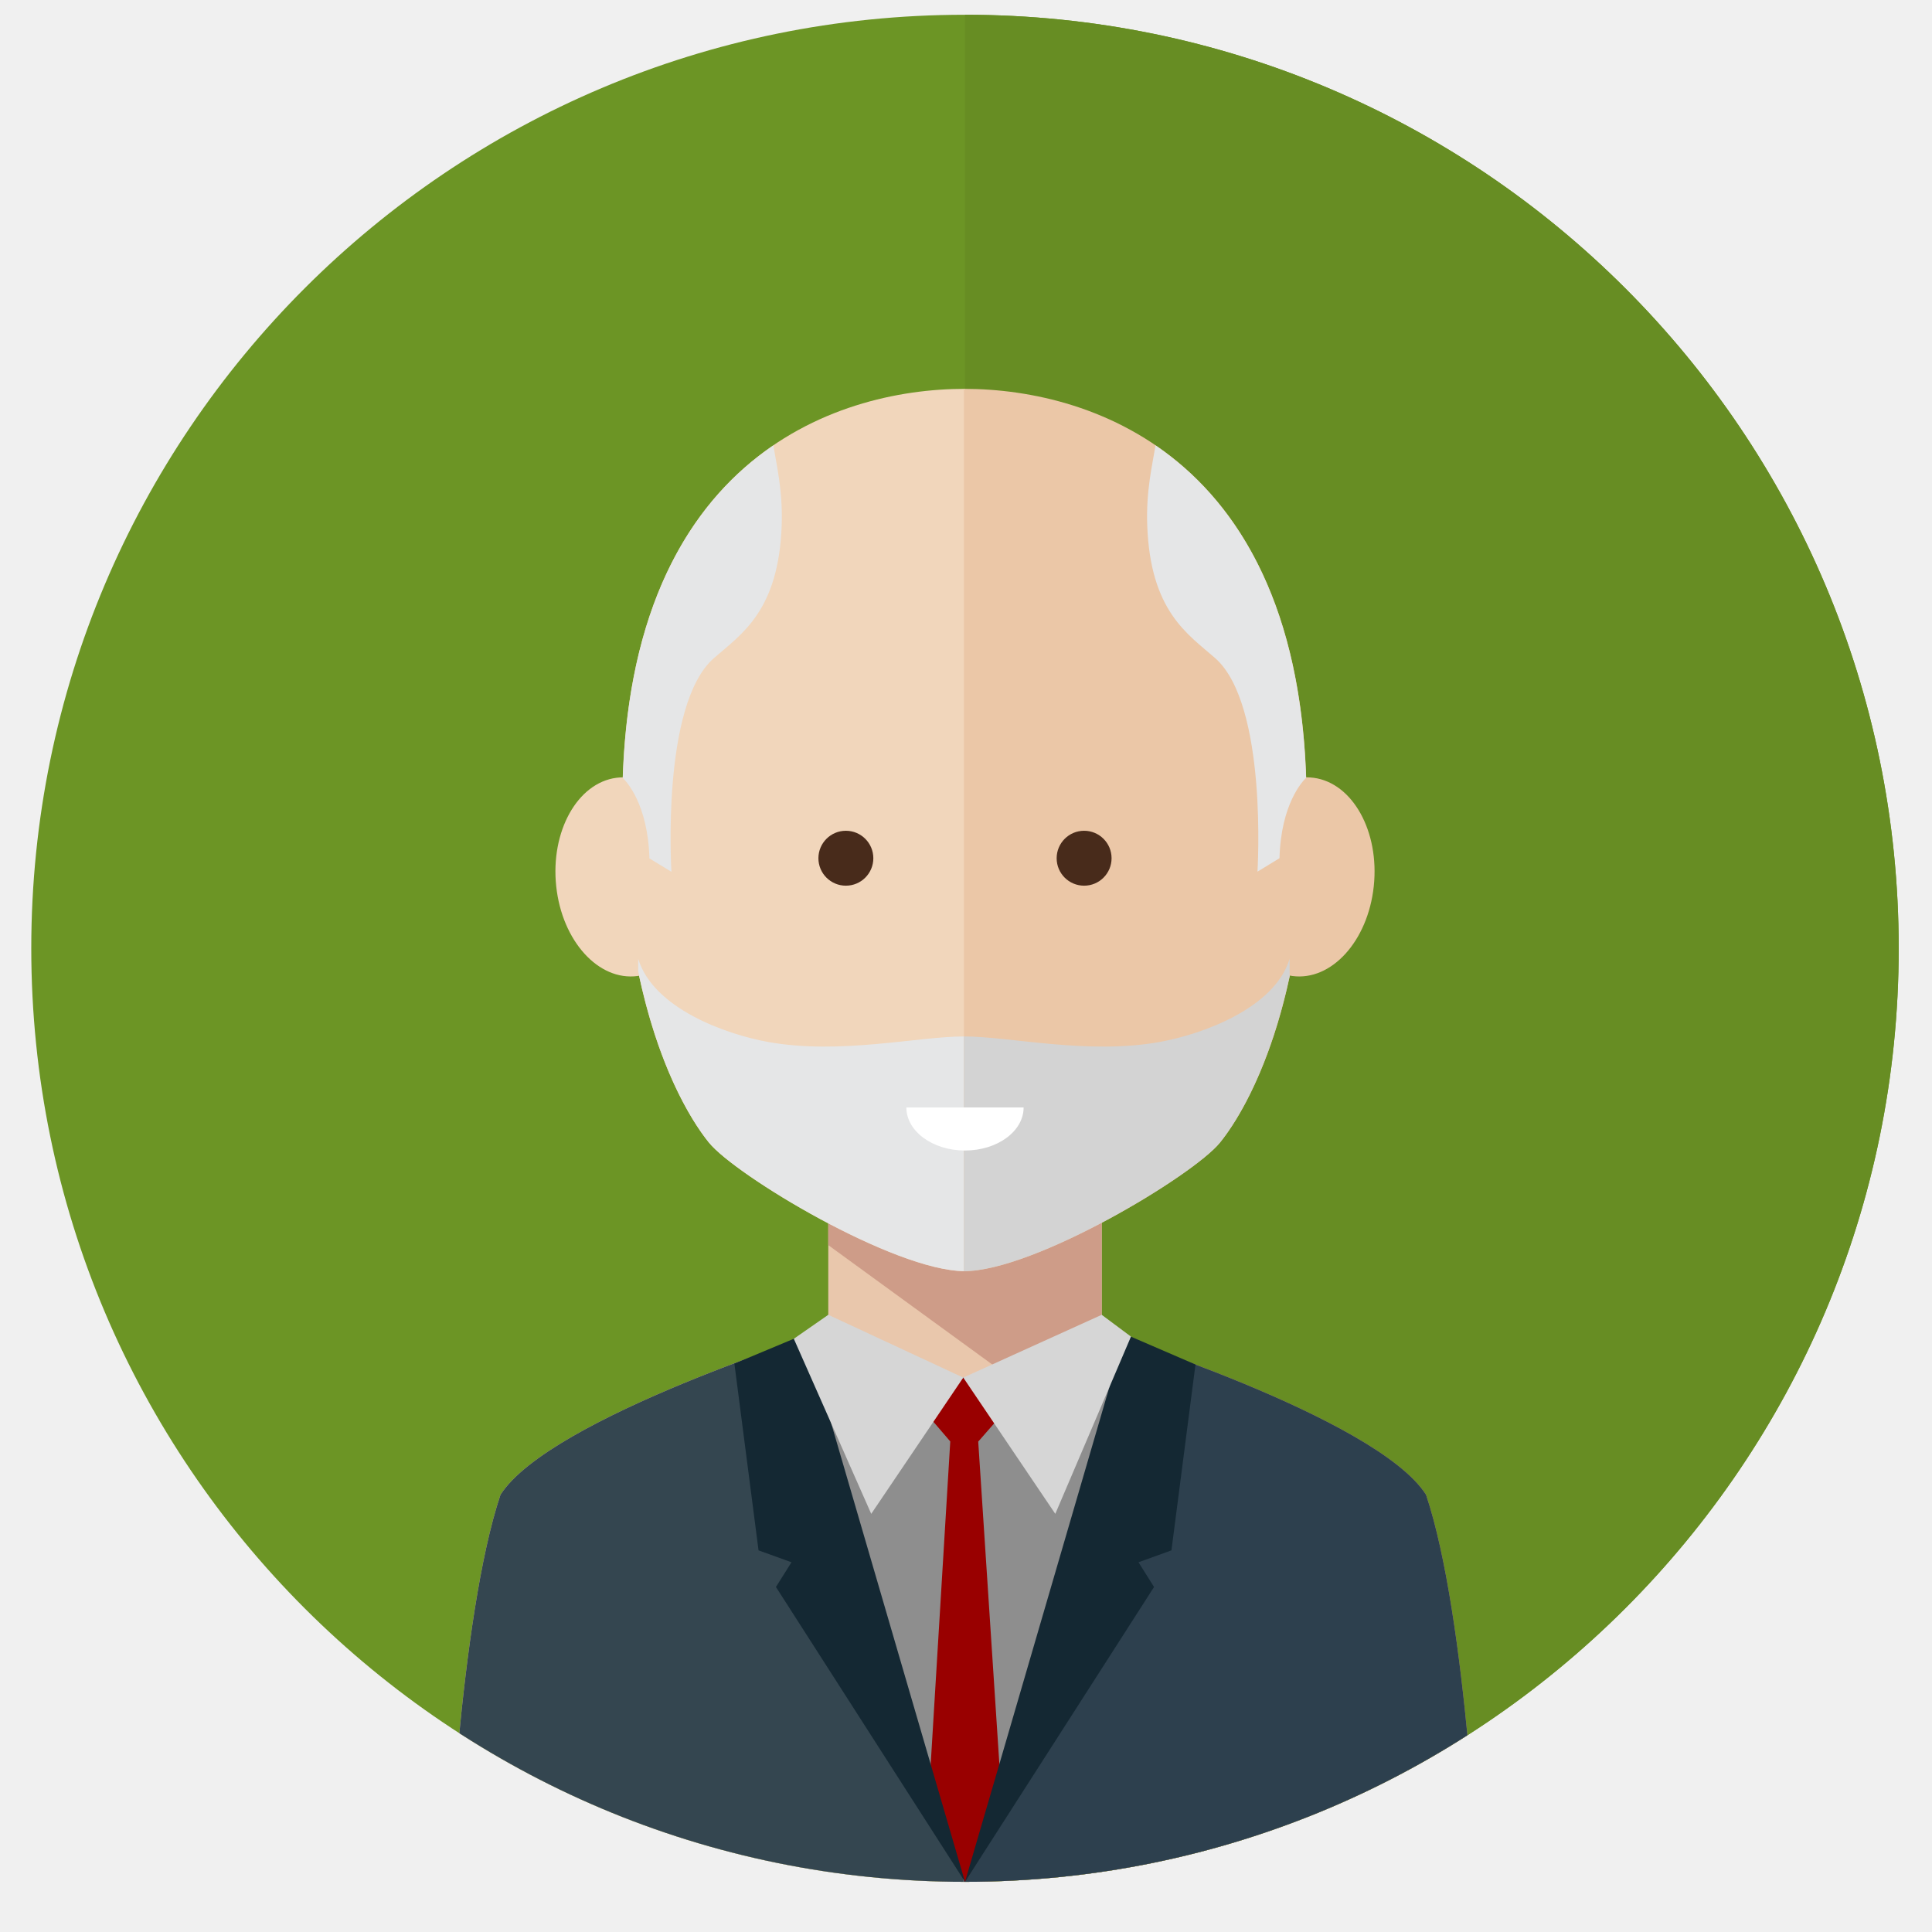
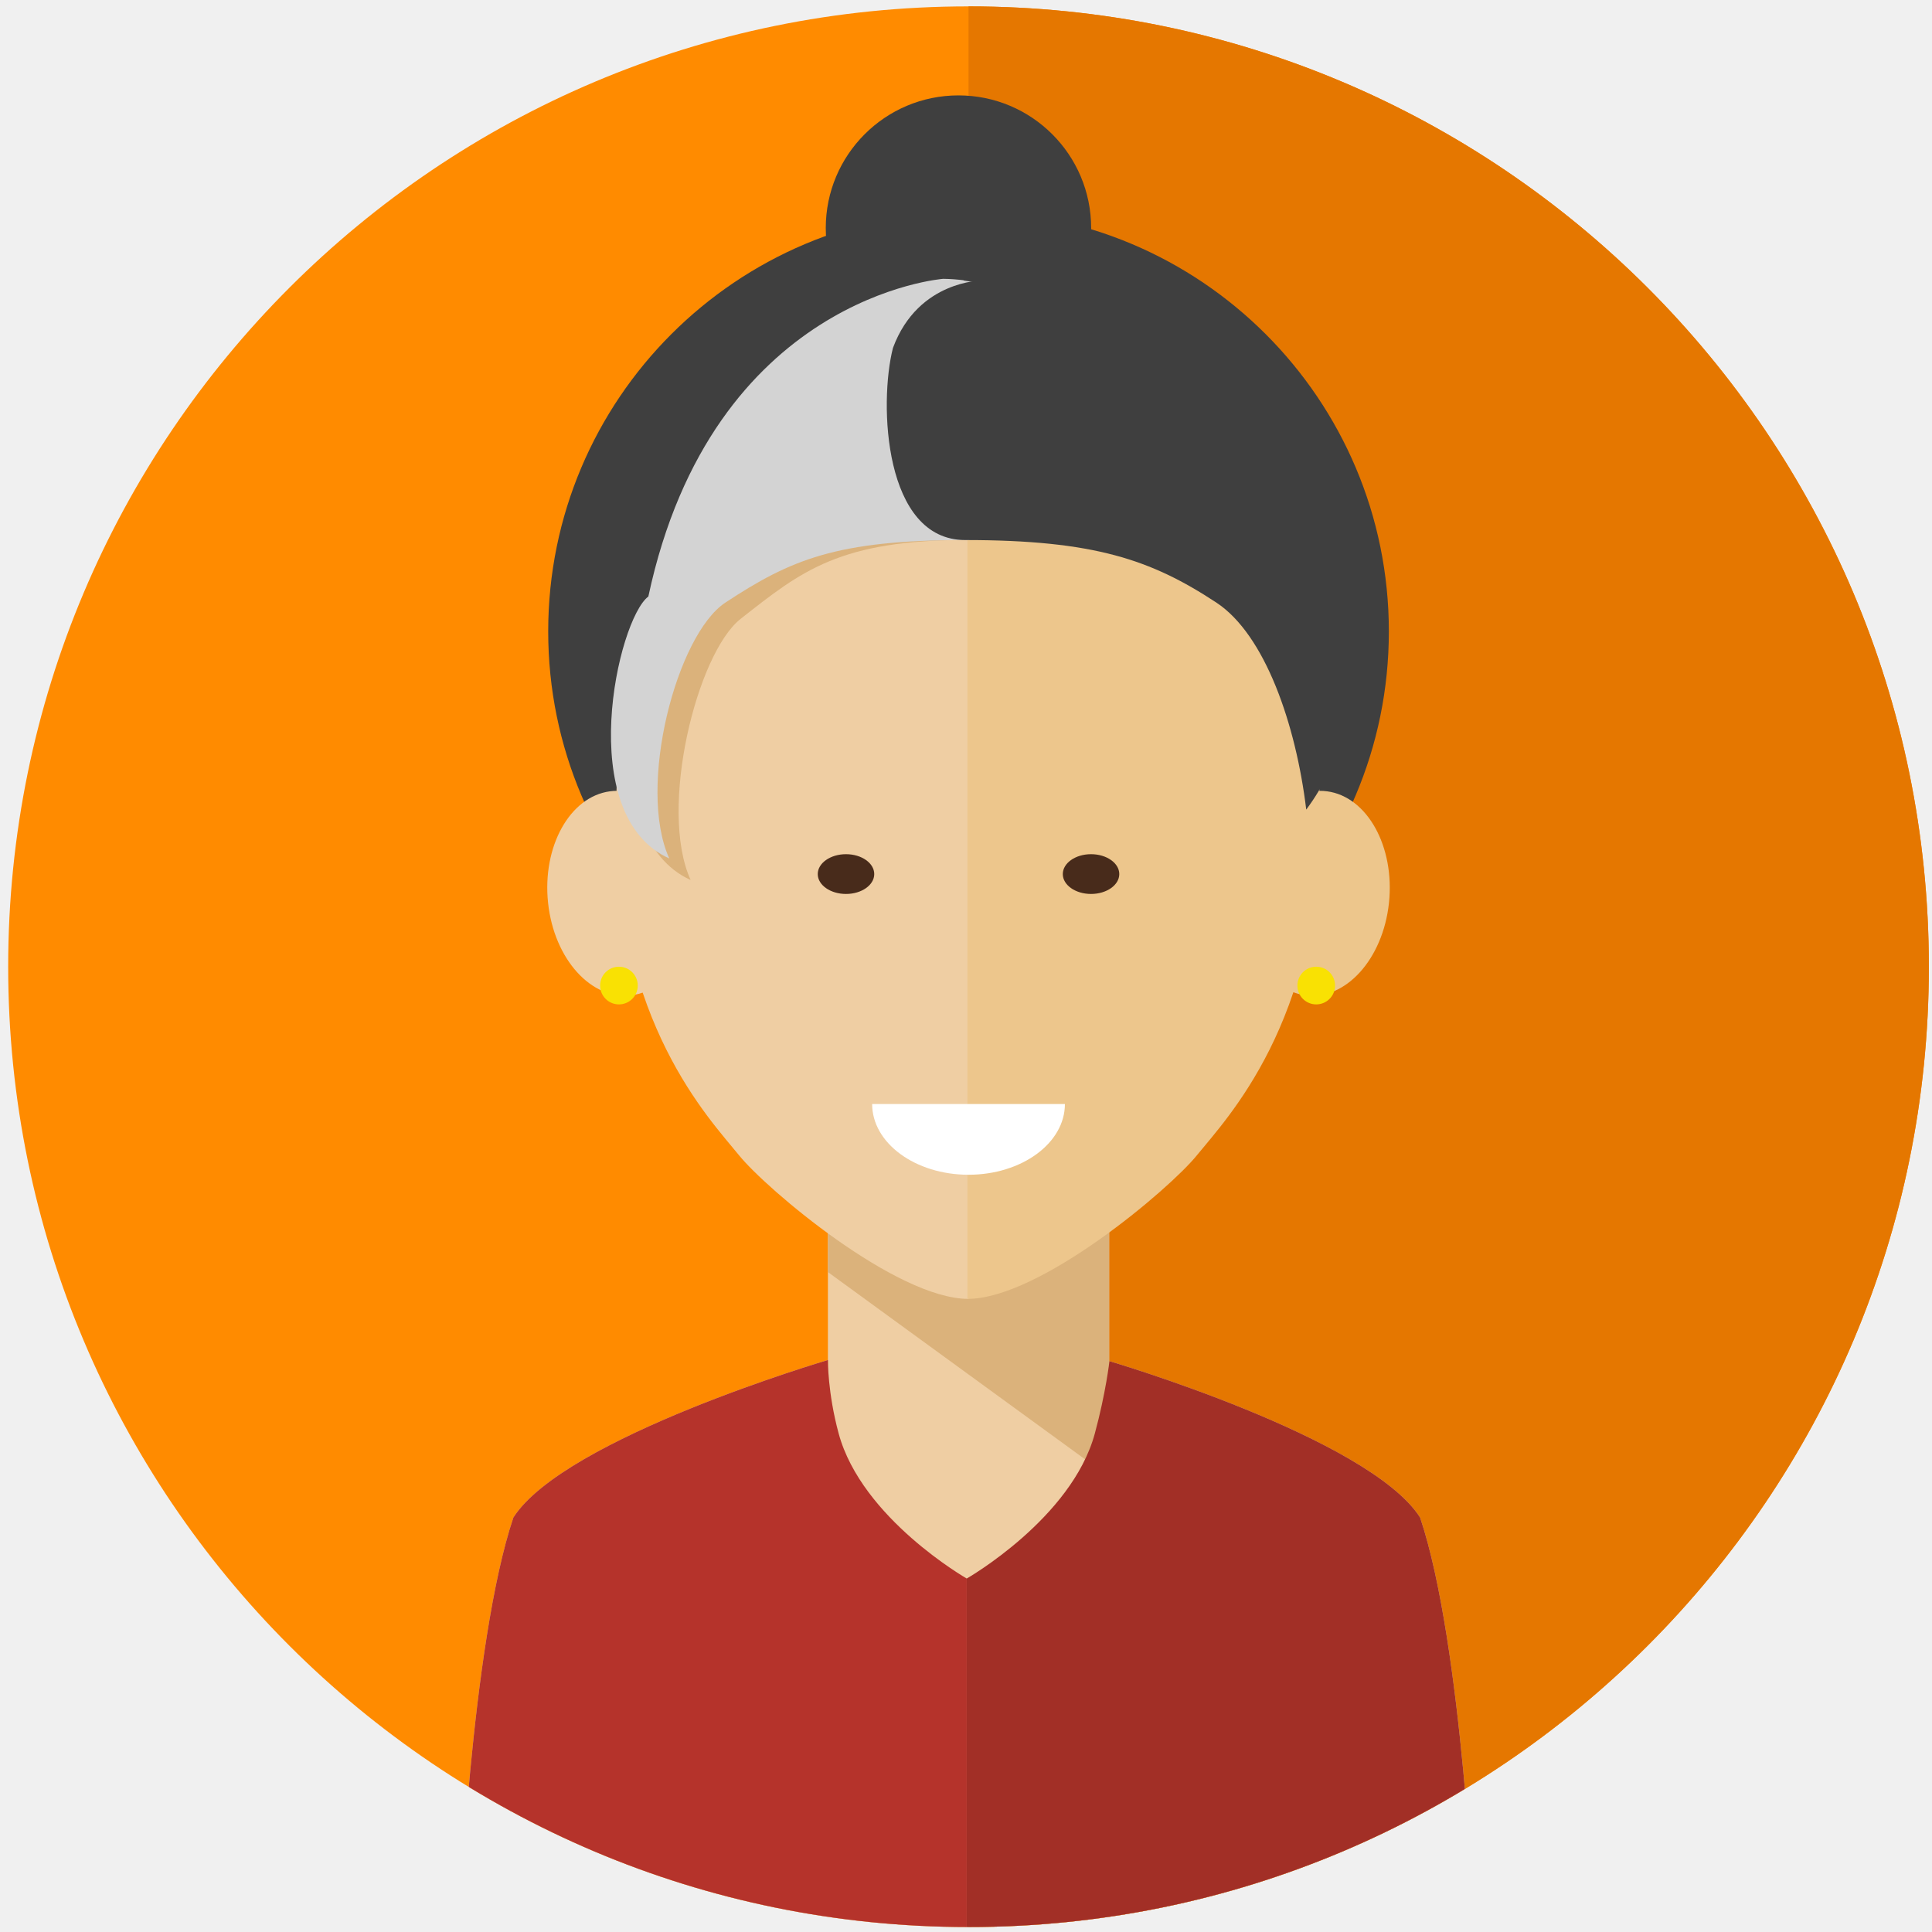
- <svg xmlns="http://www.w3.org/2000/svg" xmlns:xlink="http://www.w3.org/1999/xlink" width="255px" height="255px" viewBox="0 0 255 255" version="1.1">
+ <svg xmlns="http://www.w3.org/2000/svg" xmlns:xlink="http://www.w3.org/1999/xlink" width="128px" height="128px" viewBox="0 0 128 128" version="1.1">
  <defs>
-     <path id="path-1" d="M247.604,123.28 C247.604,55.231 192.43,0.067 124.366,0.067 C56.305,0.067 1.129,55.231 1.129,123.28 C1.129,191.331 56.305,246.496 124.366,246.496 C192.43,246.496 247.604,191.331 247.604,123.28" />
+     <path id="path-1" d="M127.791,64.047 C127.791,28.908 99.306,0.422 64.166,0.422 C29.028,0.422 0.543,28.908 0.543,64.047 C0.543,99.187 29.028,127.672 64.166,127.672 C99.306,127.672 127.791,99.187 127.791,64.047" />
  </defs>
-   <g id="Smartphone" stroke="none" stroke-width="1" fill="none" fill-rule="evenodd">
-     <g id="avatars_profile" transform="translate(-3117, 0)">
-       <g id="img_profile_avatar_11" transform="translate(3120, 1.881356)">
-         <path d="M247.606,123.283 C247.606,55.233 192.43,0.067 124.367,0.067 C56.305,0.067 1.128,55.233 1.128,123.283 C1.128,191.333 56.305,246.496 124.367,246.496 C192.43,246.496 247.606,191.333 247.606,123.283" id="Fill-230" fill="#6C9525" />
-         <path d="M247.606,123.283 C247.606,55.233 192.43,0.067 124.367,0.067 L124.367,246.496 C192.43,246.496 247.606,191.333 247.606,123.283" id="Fill-231" fill="#678D23" />
-         <g id="Group-256">
-           <mask id="mask-2" fill="white">
-             <use xlink:href="#path-1" />
-           </mask>
-           <g id="Clip-233" />
-           <path d="M142.414,195.464 L124.139,246.714 L106.322,195.464 L106.322,155.897 L142.414,155.897 L142.414,195.464" id="Fill-232" fill="#E9C7AC" mask="url(#mask-2)" />
-           <path d="M142.414,188.733 L106.322,162.459 L106.322,155.897 L142.414,155.897 L142.414,188.733" id="Fill-234" fill="#CE9C88" mask="url(#mask-2)" />
-           <path d="M124.139,246.714 L124.139,197.43 C124.139,197.43 110.674,194.093 107.708,183.189 C106.281,177.948 106.322,173.743 106.322,173.743 C106.322,173.743 69.632,185.134 63.06,195.402 C57.592,211.679 56.092,248.164 56.092,248.164 L124.139,246.714" id="Fill-235" fill="#E9C7AC" mask="url(#mask-2)" />
-           <path d="M124.139,246.714 L124.139,197.43 C124.139,197.43 137.602,194.093 140.572,183.189 C141.998,177.948 141.957,173.743 141.957,173.743 C141.957,173.743 178.646,185.134 185.219,195.402 C190.688,211.679 192.188,248.164 192.188,248.164 L124.139,246.714" id="Fill-236" fill="#CE9C88" mask="url(#mask-2)" />
-           <path d="M124.139,246.714 L124.139,197.43 C124.139,197.43 110.674,194.093 107.708,183.189 C106.281,177.948 106.322,173.743 106.322,173.743 C106.322,173.743 69.632,185.134 63.06,195.402 C57.592,211.679 56.092,248.164 56.092,248.164 L124.139,246.714" id="Fill-237" fill="#344650" mask="url(#mask-2)" />
-           <path d="M124.139,246.714 L124.139,197.43 C124.139,197.43 137.602,194.093 140.572,183.189 C141.998,177.948 141.957,173.743 141.957,173.743 C141.957,173.743 178.646,185.134 185.219,195.402 C190.688,211.679 192.188,248.164 192.188,248.164 L124.139,246.714" id="Fill-238" fill="#2D404E" mask="url(#mask-2)" />
-           <path d="M146.745,175.259 L124.139,179.944 L101.534,175.259 L124.366,246.496 L146.745,175.259" id="Fill-239" fill="#8E8E8E" mask="url(#mask-2)" />
-           <path d="M129.263,184.792 L124.139,179.944 L119.355,184.792 L122.423,188.371 L119.416,237.962 L124.367,246.496 L129.384,238.263 L126.114,188.393 L129.263,184.792" id="Fill-240" fill="#990000" mask="url(#mask-2)" />
-           <path d="M145.467,174.195 L124.367,246.496 L149.32,207.58 L147.266,204.318 L151.616,202.747 L154.788,178.218 L145.467,174.195" id="Fill-241" fill="#142833" mask="url(#mask-2)" />
-           <path d="M103.268,174.195 L124.367,246.496 L99.414,207.58 L101.467,204.318 L97.118,202.747 L93.931,178.099 L103.268,174.195" id="Fill-242" fill="#142833" mask="url(#mask-2)" />
-           <path d="M111.992,197.928 L124.139,179.944 L106.322,171.656 L101.773,174.82 L111.992,197.928" id="Fill-243" fill="#D6D6D6" mask="url(#mask-2)" />
-           <path d="M136.286,197.928 L124.139,179.944 L142.414,171.656 L146.275,174.533 L136.286,197.928" id="Fill-244" fill="#D6D6D6" mask="url(#mask-2)" />
-           <path d="M124.367,49.441 C106.844,49.441 79.132,59.093 79.132,104.316 C79.132,130.429 86.737,144.19 90.566,148.923 C94.092,153.276 115.075,165.899 124.367,165.899 L124.367,49.441" id="Fill-245" fill="#F1D6BB" mask="url(#mask-2)" />
-           <path d="M70.414,115.101 C69.641,107.875 73.196,101.463 78.35,100.778 C83.509,100.092 88.314,105.395 89.087,112.621 C89.861,119.844 86.305,126.256 81.15,126.941 C75.993,127.626 71.188,122.324 70.414,115.101" id="Fill-246" fill="#F1D6BB" mask="url(#mask-2)" />
-           <path d="M124.225,49.441 C141.748,49.441 169.46,59.093 169.46,104.316 C169.46,130.429 161.855,144.19 158.025,148.923 C154.503,153.276 133.517,165.899 124.225,165.899 L124.225,49.441" id="Fill-247" fill="#EBC7A7" mask="url(#mask-2)" />
-           <path d="M178.32,115.101 C179.094,107.875 175.538,101.463 170.385,100.778 C165.226,100.092 160.421,105.395 159.647,112.621 C158.874,119.844 162.429,126.256 167.585,126.941 C172.742,127.626 177.547,122.324 178.32,115.101" id="Fill-248" fill="#EBC7A7" mask="url(#mask-2)" />
-           <path d="M98.363,135.642 C92.759,134.627 83.229,131.202 81.236,124.679 L81.236,126.317 C83.77,138.537 88.007,145.76 90.566,148.923 C94.074,153.254 114.864,165.77 124.225,165.894 L124.225,134.917 C118.118,134.917 107.877,137.363 98.363,135.642" id="Fill-249" fill="#E5E6E7" mask="url(#mask-2)" />
-           <path d="M158.025,148.923 C160.539,145.818 164.664,138.795 167.213,126.98 L167.213,124.679 C165.219,131.202 155.69,134.627 150.087,135.642 C140.571,137.363 130.332,134.917 124.225,134.917 L124.225,165.899 C133.517,165.899 154.503,153.276 158.025,148.923" id="Fill-250" fill="#D3D3D3" mask="url(#mask-2)" />
-           <path d="M124.367,149.973 C128.641,149.973 132.104,147.431 132.104,144.294 L116.63,144.294 C116.63,147.431 120.094,149.973 124.367,149.973" id="Fill-251" fill="#FFFFFF" mask="url(#mask-2)" />
-           <path d="M143.714,111.394 C143.714,113.396 142.092,115.018 140.09,115.018 C138.087,115.018 136.465,113.396 136.465,111.394 C136.465,109.394 138.087,107.77 140.09,107.77 C142.092,107.77 143.714,109.394 143.714,111.394" id="Fill-252" fill="#482B1B" mask="url(#mask-2)" />
-           <path d="M112.269,111.394 C112.269,113.396 110.647,115.018 108.644,115.018 C106.642,115.018 105.02,113.396 105.02,111.394 C105.02,109.394 106.642,107.77 108.644,107.77 C110.647,107.77 112.269,109.394 112.269,111.394" id="Fill-253" fill="#482B1B" mask="url(#mask-2)" />
-           <path d="M165.876,111.394 C166.074,104.225 168.932,101.221 169.392,100.782 C169.392,100.775 169.392,100.767 169.39,100.76 C169.377,100.38 169.363,100.014 169.348,99.64 C168.322,76.842 159.796,63.907 149.517,56.901 C149.093,59.48 148.26,62.881 148.419,67.421 C148.819,78.791 153.769,81.81 157.374,84.97 C164.369,91.104 162.97,113.166 162.97,113.166 L165.876,111.394" id="Fill-254" fill="#E5E6E7" mask="url(#mask-2)" />
-           <path d="M79.246,99.599 C79.232,100.002 79.215,100.395 79.2,100.802 C79.658,101.24 82.517,104.244 82.716,111.416 L85.622,113.186 C85.622,113.186 84.222,91.126 91.218,84.991 C94.823,81.83 99.773,78.812 100.173,67.443 C100.332,62.891 99.494,59.484 99.071,56.903 C88.8,63.906 80.28,76.83 79.246,99.599" id="Fill-255" fill="#E5E6E7" mask="url(#mask-2)" />
+   <g id="Page-1" stroke="none" stroke-width="1" fill="none" fill-rule="evenodd">
+     <g id="17.3.2---selecionar-avatar" transform="translate(-531, -825)">
+       <g id="screen">
+         <g id="day-info-copy">
+           <g id="day-info" transform="translate(41, 311)">
+             <g id="Imported-Layers" transform="translate(490, 514)">
+               <path d="M127.792,64.048 C127.792,28.909 99.306,0.423 64.167,0.423 C29.028,0.423 0.542,28.909 0.542,64.048 C0.542,99.187 29.028,127.672 64.167,127.672 C99.306,127.672 127.792,99.187 127.792,64.048" id="Fill-1" fill="#FF8B00" />
+               <path d="M127.792,64.048 C127.792,28.909 99.306,0.423 64.167,0.423 L64.167,127.672 C99.306,127.672 127.792,99.187 127.792,64.048" id="Fill-2" fill="#E57700" />
+               <g id="Group-24">
+                 <mask id="mask-2" fill="white">
+                   <use xlink:href="#path-1" />
+                 </mask>
+                 <g id="Clip-4" />
+                 <path d="M73.484,101.321 L64.049,127.785 L54.851,101.321 L54.851,80.89 L73.484,80.89 L73.484,101.321" id="Fill-3" fill="#EFCEA3" mask="url(#mask-2)" />
+                 <path d="M73.484,97.845 L54.851,84.278 L54.851,80.89 L73.484,80.89 L73.484,97.845" id="Fill-5" fill="#DBB27B" mask="url(#mask-2)" />
+                 <path d="M64.049,127.785 L64.049,102.336 C64.049,102.336 57.098,100.612 55.566,94.983 C54.83,92.276 54.851,90.105 54.851,90.105 C54.851,90.105 37.406,95.238 34.013,100.541 C31.19,108.946 30.415,127.785 30.415,127.785 L64.049,127.785" id="Fill-6" fill="#EFCEA3" mask="url(#mask-2)" />
+                 <path d="M64.049,127.785 L64.049,102.336 C64.049,102.336 71.301,100.612 72.834,94.983 C73.57,92.276 73.503,90.181 73.503,90.181 C73.503,90.182 90.693,95.238 94.086,100.541 C96.909,108.946 97.684,127.785 97.684,127.785 L64.049,127.785" id="Fill-7" fill="#EFCEA3" mask="url(#mask-2)" />
+                 <path d="M64.049,127.785 L64.049,104.581 C64.049,104.581 57.098,100.612 55.566,94.982 C54.83,92.276 54.851,90.105 54.851,90.105 C54.851,90.105 37.406,95.238 34.013,100.54 C31.19,108.945 30.415,127.785 30.415,127.785 L64.049,127.785" id="Fill-8" fill="#B5332B" mask="url(#mask-2)" />
+                 <path d="M64.049,127.785 L64.049,104.581 C64.049,104.581 71,100.612 72.533,94.982 C73.268,92.276 73.503,90.18 73.503,90.18 C73.503,90.18 90.693,95.238 94.086,100.54 C96.909,108.945 97.684,127.785 97.684,127.785 L64.049,127.785" id="Fill-9" fill="#A22F26" mask="url(#mask-2)" />
+                 <path d="M72.292,15.111 C72.292,10.256 68.356,6.32 63.501,6.32 C58.646,6.32 54.709,10.256 54.709,15.111 C54.709,19.967 58.646,23.902 63.501,23.902 C68.356,23.902 72.292,19.967 72.292,15.111" id="Fill-10" fill="#3F3F3F" mask="url(#mask-2)" />
+                 <path d="M92.015,41.832 C92.015,26.452 79.546,13.984 64.167,13.984 C48.787,13.984 36.32,26.452 36.32,41.832 C36.32,57.212 48.787,69.678 64.167,69.678 C79.546,69.678 92.015,57.212 92.015,41.832" id="Fill-11" fill="#3F3F3F" mask="url(#mask-2)" />
+                 <path d="M64.167,25.918 C55.12,25.918 40.813,30.902 40.813,54.255 C40.813,67.738 46.985,74.096 48.962,76.54 C50.782,78.788 59.37,86.055 64.167,86.055 L64.167,25.918" id="Fill-12" fill="#EFCEA3" mask="url(#mask-2)" />
+                 <path d="M36.312,59.823 C35.913,56.092 37.749,52.781 40.41,52.427 C43.073,52.073 45.554,54.811 45.953,58.542 C46.352,62.273 44.516,65.583 41.855,65.938 C39.193,66.291 36.712,63.554 36.312,59.823" id="Fill-13" fill="#EFCEA3" mask="url(#mask-2)" />
+                 <path d="M64.094,25.918 C73.14,25.918 87.447,30.902 87.447,54.255 C87.447,67.738 81.276,74.096 79.298,76.54 C77.479,78.788 68.891,86.055 64.094,86.055 L64.094,25.918" id="Fill-14" fill="#EDC68C" mask="url(#mask-2)" />
+                 <path d="M92.022,59.823 C92.42,56.092 90.585,52.781 87.925,52.427 C85.261,52.073 82.78,54.811 82.381,58.542 C81.982,62.273 83.818,65.583 86.479,65.938 C89.142,66.291 91.623,63.554 92.022,59.823" id="Fill-15" fill="#EDC68C" mask="url(#mask-2)" />
+                 <path d="M64.167,77.83 C67.694,77.83 70.553,75.733 70.553,73.143 L57.782,73.143 C57.782,75.733 60.64,77.83 64.167,77.83" id="Fill-16" fill="#FFFFFF" mask="url(#mask-2)" />
+                 <path d="M74.155,57.91 C74.155,58.637 73.318,59.227 72.284,59.227 C71.25,59.227 70.413,58.637 70.413,57.91 C70.413,57.183 71.25,56.592 72.284,56.592 C73.318,56.592 74.155,57.183 74.155,57.91" id="Fill-17" fill="#482B1B" mask="url(#mask-2)" />
+                 <path d="M57.921,57.91 C57.921,58.637 57.084,59.227 56.05,59.227 C55.016,59.227 54.178,58.637 54.178,57.91 C54.178,57.183 55.016,56.592 56.05,56.592 C57.084,56.592 57.921,57.183 57.921,57.91" id="Fill-18" fill="#482B1B" mask="url(#mask-2)" />
+                 <path d="M64.609,19.32 C64.175,19.264 63.722,19.226 63.236,19.222 C63.236,19.222 47.955,20.366 43.703,40.268 C41.661,41.799 39.411,55.452 45.756,58.302 C43.605,53.571 46.18,43.273 49.07,41 C53.13,37.806 55.625,35.769 64.167,35.769 C69.553,35.769 71.178,27.483 70.234,23.798 C68.535,19.222 64.198,19.393 64.609,19.32" id="Fill-19" fill="#DBB27B" mask="url(#mask-2)" />
+                 <path d="M63.86,18.571 C63.427,18.516 62.974,18.478 62.488,18.473 C62.488,18.474 47.207,19.618 42.955,39.52 C40.913,41.051 37.996,54.025 44.341,56.875 C42.191,52.143 44.822,42.051 48.063,39.92 C52.378,37.082 55.404,35.779 63.946,35.779 C69.332,35.779 70.429,26.734 69.485,23.05 C67.786,18.473 63.449,18.645 63.86,18.571" id="Fill-20" fill="#D3D3D3" mask="url(#mask-2)" />
+                 <path d="M64.786,18.571 C65.219,18.516 65.672,18.478 66.157,18.473 C66.157,18.474 81.439,19.618 85.691,39.52 C87.733,41.051 91.475,47.004 86.542,53.638 C85.863,48.025 83.824,42.051 80.583,39.92 C76.267,37.082 72.488,35.779 63.946,35.779 C58.561,35.779 58.216,26.734 59.161,23.05 C60.859,18.473 65.196,18.645 64.786,18.571" id="Fill-21" fill="#3F3F3F" mask="url(#mask-2)" />
+                 <path d="M88.452,65.296 C88.452,65.985 87.893,66.544 87.204,66.544 C86.515,66.544 85.956,65.985 85.956,65.296 C85.956,64.606 86.515,64.048 87.204,64.048 C87.893,64.048 88.452,64.606 88.452,65.296" id="Fill-22" fill="#F9E103" mask="url(#mask-2)" />
+                 <path d="M42.254,65.296 C42.254,65.985 41.696,66.544 41.006,66.544 C40.317,66.544 39.759,65.985 39.759,65.296 C39.759,64.606 40.317,64.048 41.006,64.048 C41.696,64.048 42.254,64.606 42.254,65.296" id="Fill-23" fill="#F9E103" mask="url(#mask-2)" />
+               </g>
+             </g>
+           </g>
        </g>
      </g>
    </g>
  </g>
</svg>
